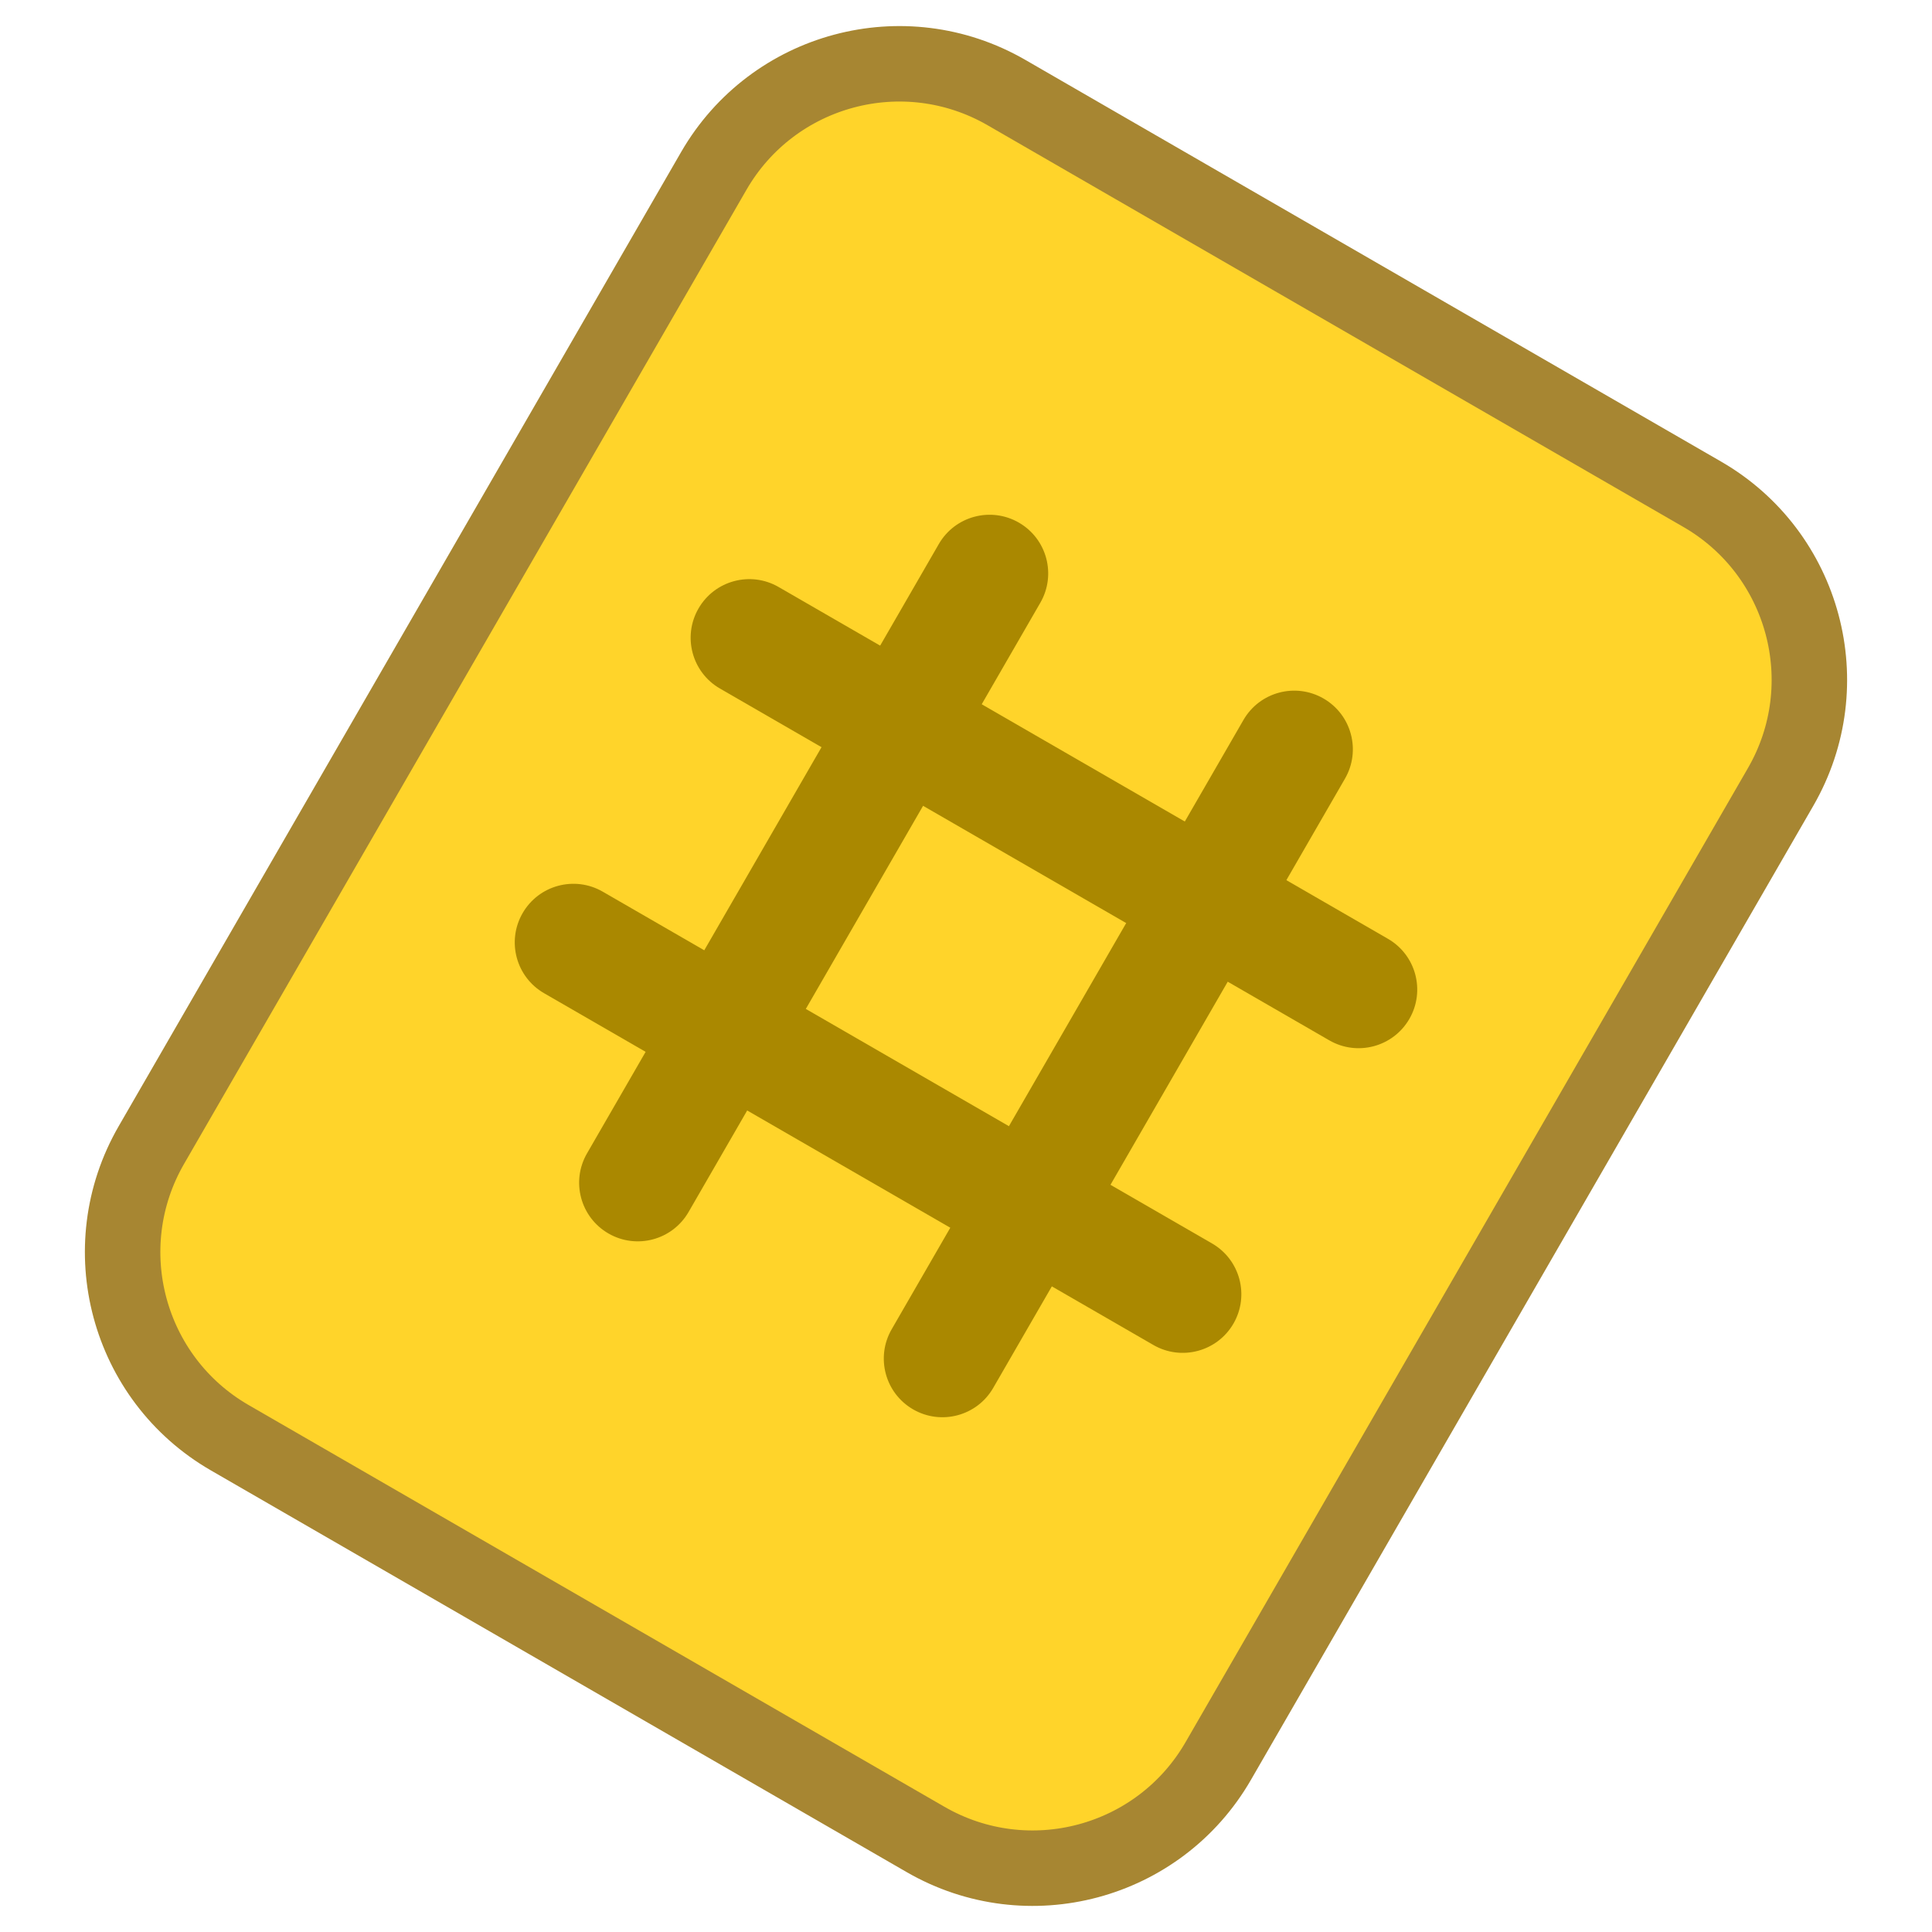
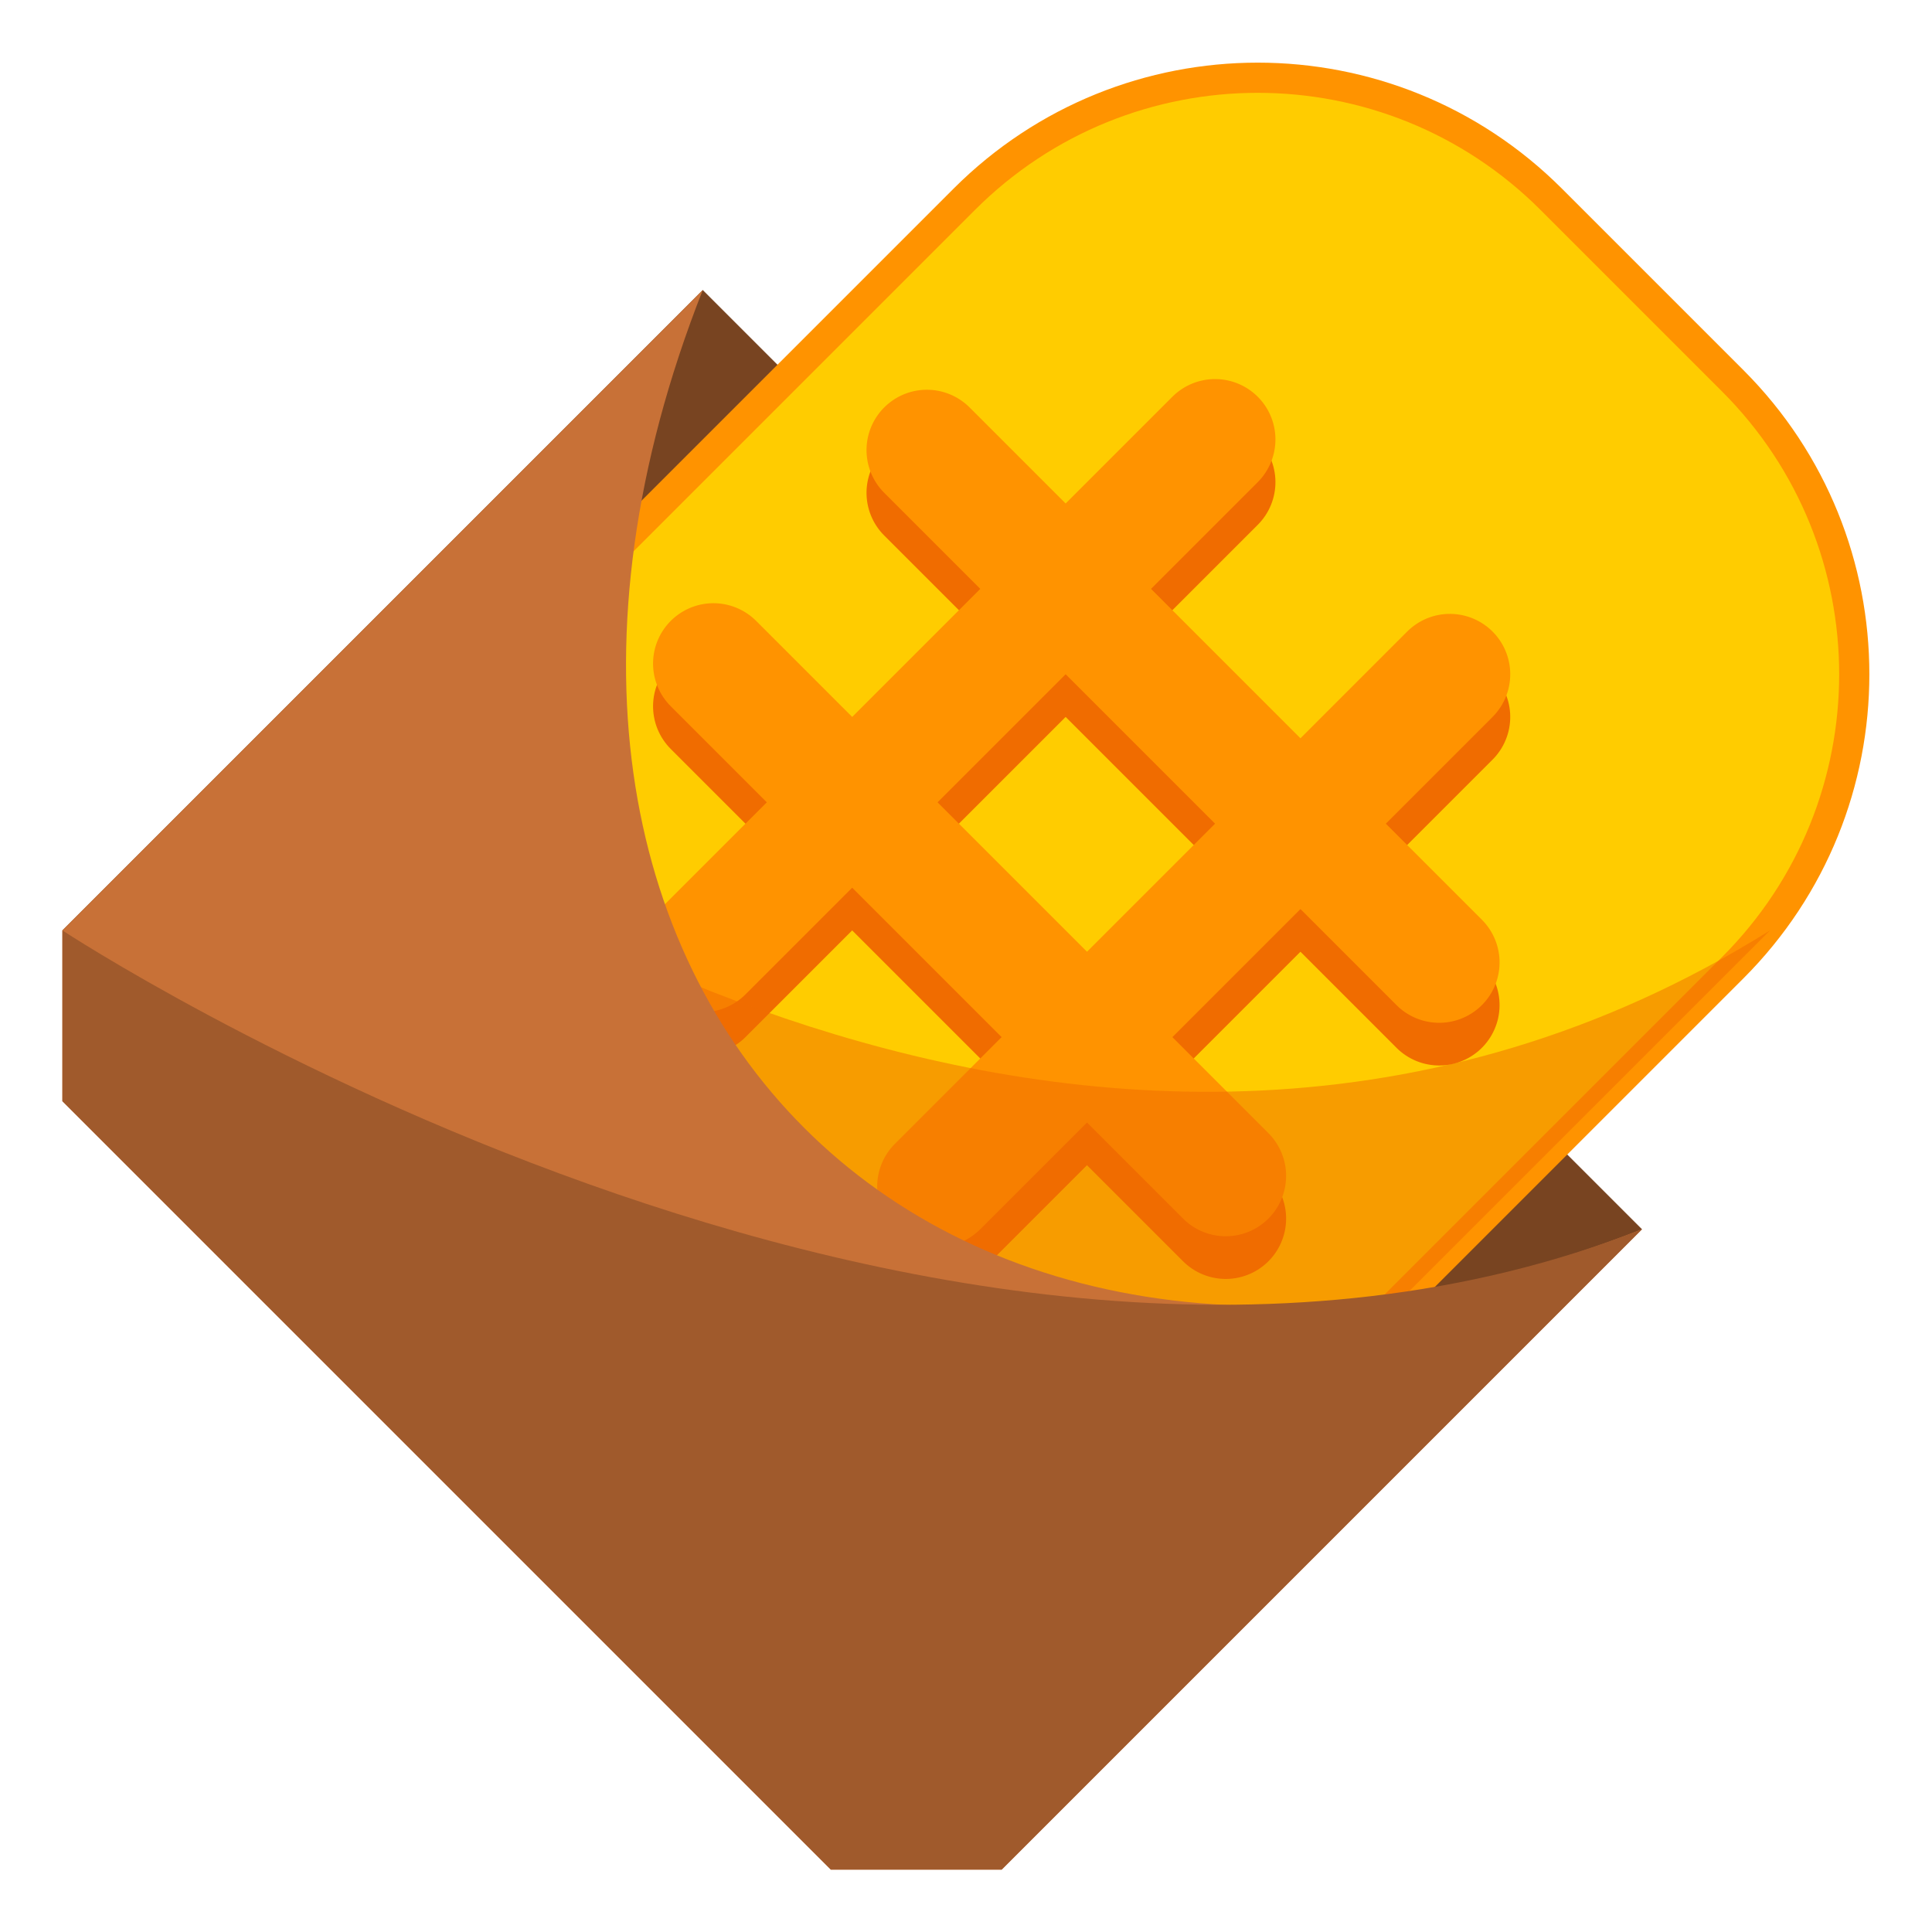
<svg xmlns="http://www.w3.org/2000/svg" width="512" height="512" viewBox="0 0 512 512" id="svg2" version="1.1">
  <defs id="defs4" />
  <g id="layer1" transform="translate(0,-540.3622)">
-     <rect style="opacity:1;fill:#ffd42a;fill-opacity:1;stroke:#a78632;stroke-width:20;stroke-linecap:round;stroke-linejoin:round;stroke-miterlimit:4;stroke-dasharray:none;stroke-opacity:1" id="rect4148" width="326.472" height="411.639" x="456.647" y="355.85" rx="56.778" ry="56.778" transform="matrix(0.8660254,0.5,-0.5,0.8660254,0,0)" />
-     <g id="g5704" transform="matrix(0.8410115,0.4855582,-0.4855582,0.8410115,396.3055,56.13428)" style="fill:#aa8800">
-       <rect ry="16" rx="16" y="668.362" x="144" height="32" width="224" id="rect5682" style="opacity:1;fill:#aa8800;fill-opacity:1;stroke:none;stroke-width:8;stroke-linecap:round;stroke-linejoin:round;stroke-miterlimit:4;stroke-dasharray:none;stroke-opacity:1" />
-       <rect ry="16" rx="16" y="764.362" x="144" height="32" width="224" id="rect5684" style="opacity:1;fill:#aa8800;fill-opacity:1;stroke:none;stroke-width:8;stroke-linecap:round;stroke-linejoin:round;stroke-miterlimit:4;stroke-dasharray:none;stroke-opacity:1" />
-       <rect ry="16" rx="16" transform="matrix(0,1,-1,0,0,0)" y="-320" x="620.362" height="32" width="224" id="rect5682-1" style="opacity:1;fill:#aa8800;fill-opacity:1;stroke:none;stroke-width:8;stroke-linecap:round;stroke-linejoin:round;stroke-miterlimit:4;stroke-dasharray:none;stroke-opacity:1" />
-       <rect ry="16" rx="16" transform="matrix(0,1,-1,0,0,0)" y="-224" x="620.362" height="32" width="224" id="rect5684-2" style="opacity:1;fill:#aa8800;fill-opacity:1;stroke:none;stroke-width:8;stroke-linecap:round;stroke-linejoin:round;stroke-miterlimit:4;stroke-dasharray:none;stroke-opacity:1" />
+     <g id="g6431" transform="translate(15.88081,-15.29624)">
+       <path id="path6296" d="M 170.358,632.518 419.259,881.42 249.554,1051.125 0.652,802.224 Z" style="fill:#784421;fill-rule:evenodd;stroke:none;stroke-width:1px;stroke-linecap:butt;stroke-linejoin:miter;stroke-opacity:1" />
+       <rect transform="matrix(0.7071068,0.7071068,-0.7071068,0.7071068,0,0)" ry="110" rx="110" y="150.797" x="599.719" height="432" width="288" id="rect4148" style="opacity:1;fill:#ffcc00;fill-opacity:1;stroke:#ff9300;stroke-width:8;stroke-linecap:round;stroke-linejoin:round;stroke-miterlimit:4;stroke-dasharray:none;stroke-opacity:1" />
+       <g transform="matrix(0.7071068,0.7071068,-0.7071068,0.7071068,642.9612,52.43457)" id="g6342">
+         <g id="g5704" transform="matrix(0.9711164,-2.2444409e-8,2.2444409e-8,0.9711164,23.39418,83.15326)" style="fill:#f06c00;fill-opacity:1;stroke:#f06c00;stroke-width:32.952;stroke-linecap:round;stroke-miterlimit:4;stroke-dasharray:none;stroke-opacity:1">
+           <path style="fill:none;fill-rule:evenodd;stroke:#f06c00;stroke-width:32.952;stroke-linecap:round;stroke-linejoin:miter;stroke-miterlimit:4;stroke-dasharray:none;stroke-opacity:1" d="m 190.096,619.09 0,197.711" id="path6298" />
+         </g>
+         <g id="g5704-0" transform="matrix(0.9711164,-2.2444409e-8,2.2444409e-8,0.9711164,111.3942,83.15325)" style="fill:#f06c00;fill-opacity:1;stroke:#f06c00;stroke-width:32.952;stroke-linecap:round;stroke-miterlimit:4;stroke-dasharray:none;stroke-opacity:1">
+           <path style="fill:none;fill-rule:evenodd;stroke:#f06c00;stroke-width:32.952;stroke-linecap:round;stroke-linejoin:miter;stroke-miterlimit:4;stroke-dasharray:none;stroke-opacity:1" d="m 190.096,619.09 0,197.711" id="path6298-5" />
+         </g>
+         <g id="g5704-1" transform="matrix(2.2444409e-8,0.9711164,-0.9711164,2.2444409e-8,949.209,555.7564)" style="fill:#f06c00;fill-opacity:1;stroke:#f06c00;stroke-width:32.952;stroke-linecap:round;stroke-miterlimit:4;stroke-dasharray:none;stroke-opacity:1">
+           <path style="fill:none;fill-rule:evenodd;stroke:#f06c00;stroke-width:32.952;stroke-linecap:round;stroke-linejoin:miter;stroke-miterlimit:4;stroke-dasharray:none;stroke-opacity:1" d="m 190.096,619.09 0,197.711" id="path6298-1" />
+         </g>
+         <g id="g5704-0-0" transform="matrix(2.2444409e-8,0.9711164,-0.9711164,2.2444409e-8,949.209,635.7564)" style="fill:#f06c00;fill-opacity:1;stroke:#f06c00;stroke-width:32.952;stroke-linecap:round;stroke-miterlimit:4;stroke-dasharray:none;stroke-opacity:1">
+           <path style="fill:none;fill-rule:evenodd;stroke:#f06c00;stroke-width:32.952;stroke-linecap:round;stroke-linejoin:miter;stroke-miterlimit:4;stroke-dasharray:none;stroke-opacity:1" d="m 190.096,619.09 0,197.711" id="path6298-5-8" />
+         </g>
+       </g>
+       <g style="fill:none;stroke:#ff9300;stroke-opacity:1" id="g6342-5" transform="matrix(0.7071068,0.7071068,-0.7071068,0.7071068,642.9612,41.12086)">
+         <g id="g5704-06" transform="matrix(0.9711164,-2.2444409e-8,2.2444409e-8,0.9711164,23.39418,83.15326)" style="fill:none;fill-opacity:1;stroke:#ff9300;stroke-width:32.952;stroke-linecap:round;stroke-miterlimit:4;stroke-dasharray:none;stroke-opacity:1">
+           <path style="fill:none;fill-rule:evenodd;stroke:#ff9300;stroke-width:32.952;stroke-linecap:round;stroke-linejoin:miter;stroke-miterlimit:4;stroke-dasharray:none;stroke-opacity:1" d="m 190.096,619.09 0,197.711" id="path6298-4" />
+         </g>
+         <g id="g5704-0-6" transform="matrix(0.9711164,-2.2444409e-8,2.2444409e-8,0.9711164,111.3942,83.15325)" style="fill:none;fill-opacity:1;stroke:#ff9300;stroke-width:32.952;stroke-linecap:round;stroke-miterlimit:4;stroke-dasharray:none;stroke-opacity:1">
+           <path style="fill:none;fill-rule:evenodd;stroke:#ff9300;stroke-width:32.952;stroke-linecap:round;stroke-linejoin:miter;stroke-miterlimit:4;stroke-dasharray:none;stroke-opacity:1" d="m 190.096,619.09 0,197.711" id="path6298-5-2" />
+         </g>
+         <g id="g5704-1-5" transform="matrix(2.2444409e-8,0.9711164,-0.9711164,2.2444409e-8,949.209,555.7564)" style="fill:none;fill-opacity:1;stroke:#ff9300;stroke-width:32.952;stroke-linecap:round;stroke-miterlimit:4;stroke-dasharray:none;stroke-opacity:1">
+           <path style="fill:none;fill-rule:evenodd;stroke:#ff9300;stroke-width:32.952;stroke-linecap:round;stroke-linejoin:miter;stroke-miterlimit:4;stroke-dasharray:none;stroke-opacity:1" d="m 190.096,619.09 0,197.711" id="path6298-1-8" />
+         </g>
+         <g id="g5704-0-0-6" transform="matrix(2.2444409e-8,0.9711164,-0.9711164,2.2444409e-8,949.209,635.7564)" style="fill:none;fill-opacity:1;stroke:#ff9300;stroke-width:32.952;stroke-linecap:round;stroke-miterlimit:4;stroke-dasharray:none;stroke-opacity:1">
+           <path style="fill:none;fill-rule:evenodd;stroke:#ff9300;stroke-width:32.952;stroke-linecap:round;stroke-linejoin:miter;stroke-miterlimit:4;stroke-dasharray:none;stroke-opacity:1" d="m 190.096,619.09 0,197.711" id="path6298-5-8-2" />
+         </g>
+       </g>
+       <path id="path6429" d="M 453.2,802.224 C 272.181,915.361 79.848,768.283 79.848,768.283 L 283.495,971.929 Z" style="opacity:0.5;fill:#f06c00;fill-opacity:1;fill-rule:evenodd;stroke:none;stroke-width:1px;stroke-linecap:butt;stroke-linejoin:miter;stroke-opacity:1" />
+       <path id="path6294" d="m 170.358,632.518 c -73.539,186.676 62.225,322.441 248.902,248.902 l -169.706,169.706 -45.255,0 L 0.652,847.479 0.652,802.224 Z" style="fill:#c87137;fill-opacity:1;fill-rule:evenodd;stroke:none;stroke-width:1px;stroke-linecap:butt;stroke-linejoin:miter;stroke-opacity:1" />
+       <path id="path6427" d="m 0.652,802.224 c 0,0 231.931,152.735 418.607,79.196 l -169.706,169.706 -45.255,0 L 0.652,847.479 Z" style="fill:#a05a2c;fill-rule:evenodd;stroke:none;stroke-width:1px;stroke-linecap:butt;stroke-linejoin:miter;stroke-opacity:1" />
    </g>
  </g>
</svg>
